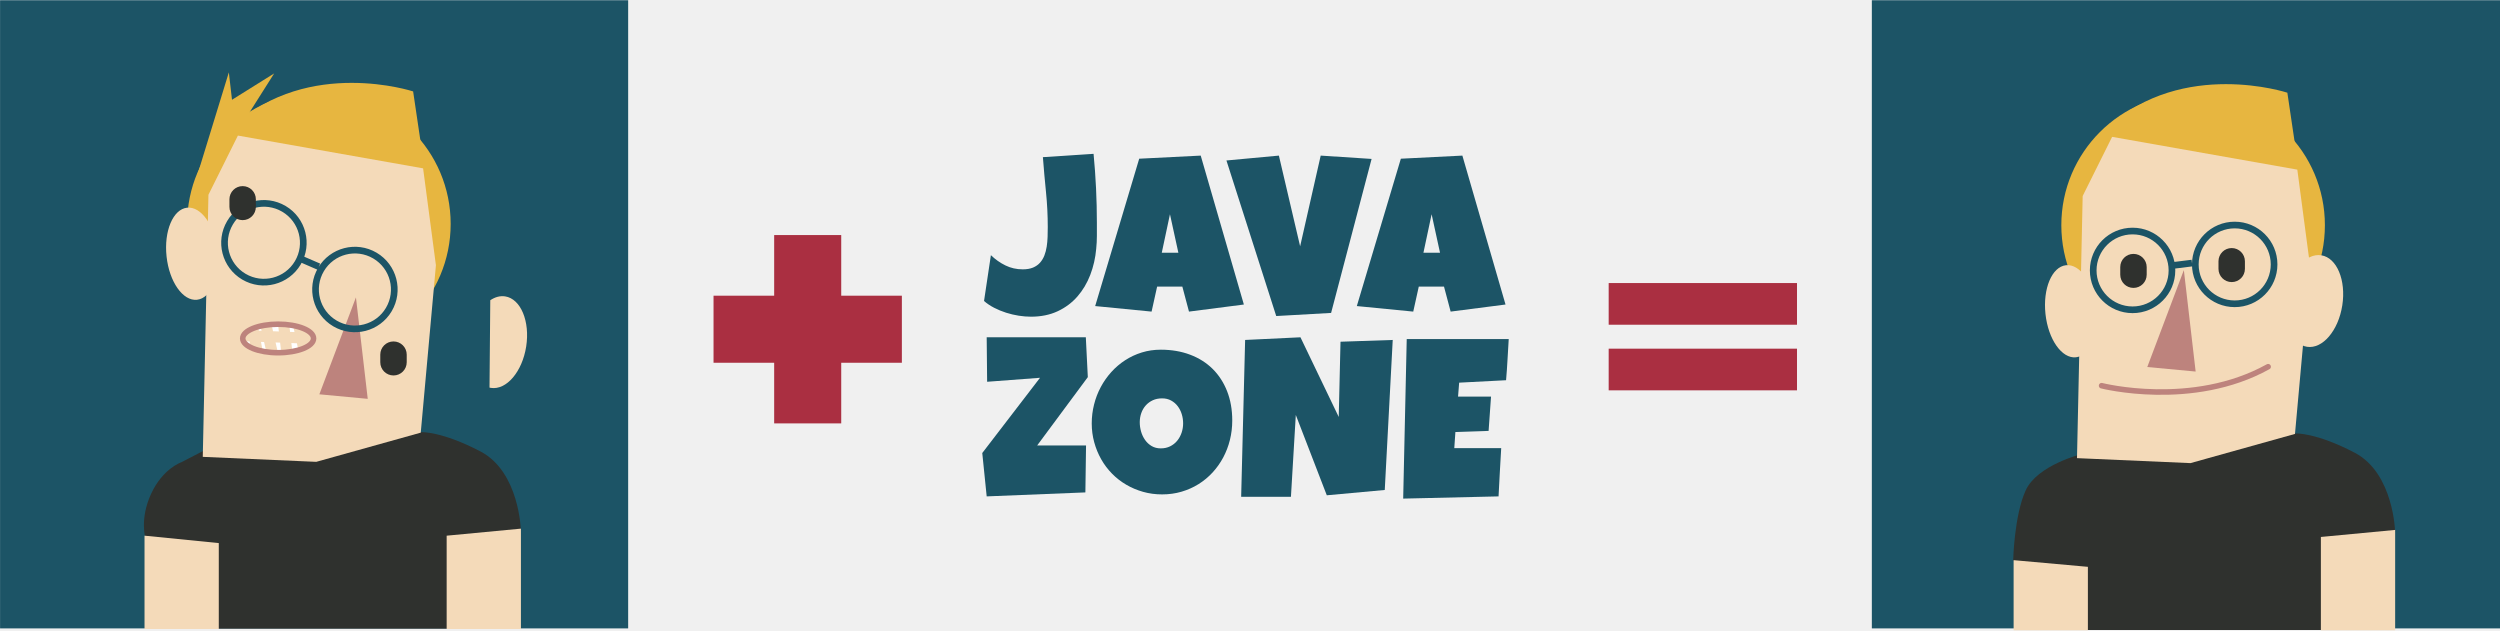
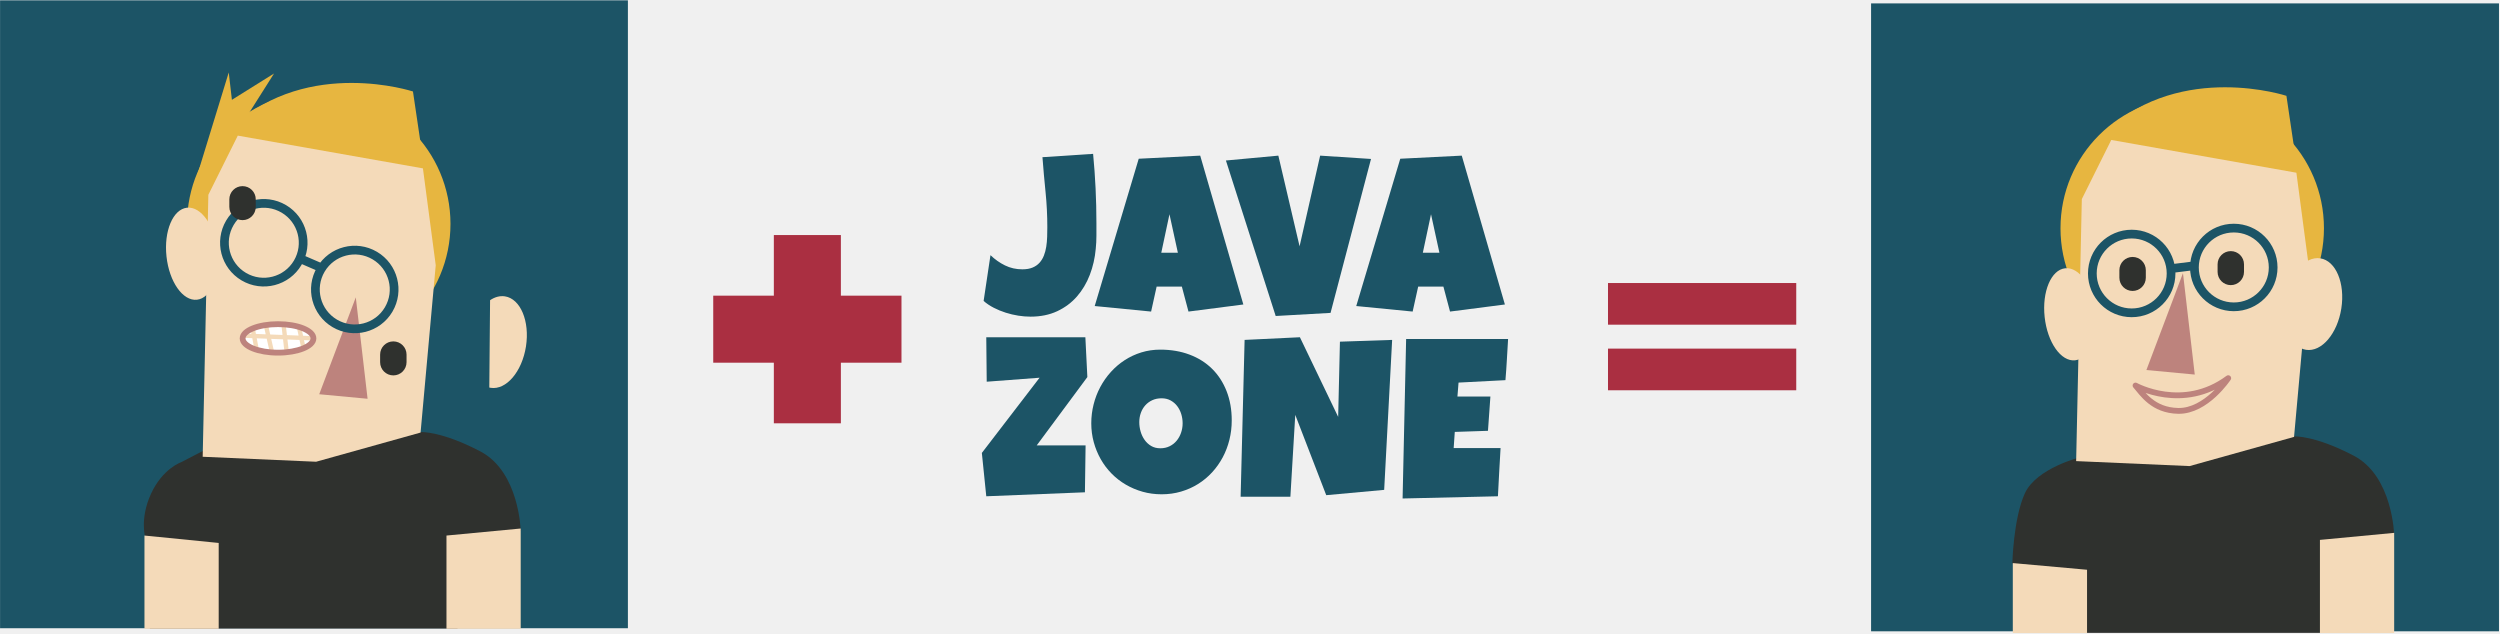
- <svg xmlns="http://www.w3.org/2000/svg" width="900px" height="227px" viewBox="0 0 900 227" version="1.1">
-   <defs />
+ <svg xmlns="http://www.w3.org/2000/svg" xmlns:xlink="http://www.w3.org/1999/xlink" width="860px" height="218px" viewBox="0 0 860 218" version="1.1">
+   <defs>
+     <path id="path-1" d="M0.022,0.115 L859.648,0.115 L859.648,217.787 L0.022,217.787 L0.022,0.115 Z" />
+   </defs>
  <g id="Page-1" stroke="none" stroke-width="1" fill="none" fill-rule="evenodd">
    <g id="web-info-2">
-       <path d="M0.023,0.086 L226.138,0.086 L226.138,226.224 L0.023,226.224 L0.023,0.086 Z" id="Fill-1" fill="#1C5466" />
-       <path d="M187.533,191.126 C187.533,191.126 187.072,169.921 173.012,162.545 C158.952,155.169 151.641,155.58 151.641,155.58 L72.998,162.419 L65.261,166.421 C65.261,166.421 58.558,168.698 54.384,177.804 C50.211,186.91 52.361,193.74 52.361,193.74 L53.962,226.332 L164.793,226.332 L162.95,194.609 L187.533,191.126" id="Fill-3" fill="#2F312E" />
-       <path d="M162.241,80.614 C162.241,106.816 141.001,128.056 114.8,128.056 C88.599,128.056 67.357,106.816 67.357,80.614 C67.357,54.414 88.599,33.173 114.8,33.173 C141.001,33.173 162.241,54.414 162.241,80.614" id="Fill-4" fill="#E7B640" />
-       <path d="M78.32,90.354 C79.305,99.507 75.995,107.369 70.927,107.916 C65.857,108.462 60.948,101.484 59.962,92.332 C58.977,83.179 62.287,75.315 67.356,74.771 C72.425,74.224 77.334,81.203 78.32,90.354" id="Fill-5" fill="#F4DAB9" />
-       <path d="M113.85,166.262 L72.998,164.47 L75.041,70.104 L85.642,48.81 L152.316,60.607 L156.931,95.483 L151.472,155.751 L113.85,166.262" id="Fill-6" fill="#F4DAB9" />
-       <path d="M128.138,107.054 L132.385,143.584 L114.969,141.952 L128.138,107.054" id="Fill-7" fill="#BD837D" />
-       <path d="M94.874,47.784 C94.874,47.784 89.345,50.015 102.913,47.73 C122.622,44.41 152.829,60.607 152.829,60.607 L148.727,32.911 C148.727,32.911 111.285,20.602 84.102,45.221" id="Fill-8" fill="#E7B640" />
-       <path d="M107.219,94.602 C103.239,101.346 94.547,103.585 87.803,99.606 C81.061,95.627 78.821,86.935 82.801,80.191 C86.781,73.448 95.472,71.209 102.215,75.188 C108.958,79.167 111.199,87.859 107.219,94.602 L107.219,94.602 Z M139.98,111.427 C136,118.17 127.308,120.41 120.565,116.43 C113.822,112.451 111.581,103.758 115.561,97.015 C119.541,90.272 128.233,88.033 134.976,92.012 C141.718,95.992 143.959,104.683 139.98,111.427 L139.98,111.427 Z M107.66,92.911 L114.77,95.991 L107.66,92.911 Z" id="Stroke-9" stroke="#1C5466" stroke-width="2.4" />
-       <path d="M160.796,226.438 L187.533,226.438 L187.533,190.311 L160.796,192.846 L160.796,226.438" id="Fill-10" fill="#F4DAB9" />
-       <path d="M52.027,226.438 L78.764,226.438 L78.764,195.511 L52.027,192.846 L52.027,226.438" id="Fill-11" fill="#F4DAB9" />
-       <path d="M92.112,74.489 C92.112,77.116 89.98,79.248 87.352,79.248 C84.723,79.248 82.594,77.116 82.594,74.489 L82.594,71.758 C82.594,69.13 84.723,67 87.352,67 C89.98,67 92.112,69.13 92.112,71.758 L92.112,74.489" id="Fill-12" fill="#2F312E" />
-       <path d="M146.419,130.409 C146.419,133.036 144.286,135.168 141.659,135.168 C139.029,135.168 136.9,133.036 136.9,130.409 L136.9,127.677 C136.9,125.05 139.029,122.919 141.659,122.919 C144.286,122.919 146.419,125.05 146.419,127.677 L146.419,130.409" id="Fill-13" fill="#2F312E" />
-       <path d="M181.865,106.701 C180.035,106.416 178.197,106.94 176.5,108.086 L176.223,139.541 C176.386,139.579 176.552,139.612 176.719,139.639 C182.316,140.513 188.005,133.848 189.427,124.752 C190.847,115.657 187.462,107.575 181.865,106.701" id="Fill-14" fill="#F4DAB9" />
-       <path d="M70.619,64.376 L82.381,26.054 L83.52,35.919 L98.697,26.433 L86.935,45.025" id="Fill-15" fill="#E7B640" />
-       <path d="M112.883,122.064 C112.883,124.899 107.174,127.197 100.131,127.197 C93.089,127.197 87.38,124.899 87.38,122.064 C87.38,119.229 93.089,116.93 100.131,116.93 C107.174,116.93 112.883,119.229 112.883,122.064" id="Fill-16" fill="#FFFFFF" />
-       <path d="M83.516,120.683 L118.073,122.008 M90.472,115.494 L92.901,128.302 M95.219,114.722 L98.421,128.854 M101.733,113.508 L103.5,128.964 M107.032,114.722 L109.792,127.639" id="Stroke-17" stroke="#F4DAB9" stroke-width="4" />
-       <path d="M112.883,121.843 C112.883,124.678 107.174,126.977 100.131,126.977 C93.089,126.977 87.38,124.678 87.38,121.843 C87.38,119.008 93.089,116.709 100.131,116.709 C107.174,116.709 112.883,119.008 112.883,121.843 L112.883,121.843 Z" id="Stroke-18" stroke="#BD837D" stroke-width="2" stroke-linecap="round" />
-       <path d="M394.877,80.234 L394.877,84.894 C394.877,86.434 394.797,87.988 394.638,89.554 C394.346,92.873 393.629,96.013 392.49,98.974 C391.348,101.934 389.8,104.53 387.85,106.76 C385.896,108.991 383.528,110.757 380.739,112.058 C377.951,113.359 374.751,114.009 371.14,114.009 C369.732,114.009 368.265,113.89 366.739,113.651 C365.212,113.412 363.698,113.054 362.198,112.576 C360.698,112.097 359.264,111.507 357.897,110.803 C356.529,110.1 355.314,109.283 354.252,108.354 L356.722,91.864 C358.288,93.377 360.028,94.606 361.94,95.548 C363.851,96.491 365.935,96.962 368.193,96.962 C369.653,96.962 370.887,96.75 371.897,96.325 C372.905,95.9 373.742,95.316 374.406,94.572 C375.07,93.83 375.594,92.96 375.98,91.964 C376.364,90.968 376.643,89.906 376.816,88.777 C376.988,87.649 377.095,86.487 377.135,85.292 C377.175,84.097 377.194,82.916 377.194,81.747 C377.194,77.525 376.982,73.323 376.557,69.141 C376.132,64.959 375.761,60.77 375.442,56.575 L393.685,55.38 C394.478,63.664 394.877,71.949 394.877,80.234" id="Fill-19" fill="#1C5466" />
-       <path d="M424.214,90.988 L421.186,77.127 L418.238,90.988 L424.214,90.988 L424.214,90.988 Z M447.792,109.628 L428.035,112.177 L425.645,103.176 L416.565,103.176 L414.573,112.177 L394.262,110.185 L410.115,57.133 L432.258,56.017 L447.792,109.628 L447.792,109.628 Z" id="Fill-20" fill="#1C5466" />
-       <path d="M493.774,57.212 L479.197,112.655 L459.44,113.771 L441.516,57.77 L460.396,56.017 L468.046,88.678 L475.452,56.017 L493.774,57.212" id="Fill-21" fill="#1C5466" />
-       <path d="M518.407,90.988 L515.383,77.127 L512.435,90.988 L518.407,90.988 L518.407,90.988 Z M541.988,109.628 L522.231,112.177 L519.841,103.176 L510.761,103.176 L508.769,112.177 L488.455,110.185 L504.307,57.133 L526.454,56.017 L541.988,109.628 L541.988,109.628 Z" id="Fill-22" fill="#1C5466" />
-       <path d="M391.614,135.765 L373.371,160.379 L390.976,160.379 L390.737,177.267 L355.208,178.701 L353.615,163.088 L374.406,136.004 L355.368,137.438 L355.208,121.426 L390.897,121.426 L391.614,135.765" id="Fill-23" fill="#1C5466" />
-       <path d="M425.925,152.413 C425.925,151.272 425.758,150.163 425.428,149.088 C425.094,148.012 424.609,147.056 423.971,146.22 C423.338,145.383 422.545,144.706 421.604,144.189 C420.659,143.671 419.578,143.412 418.356,143.412 C417.108,143.412 415.996,143.638 415.013,144.089 C414.03,144.541 413.184,145.158 412.482,145.941 C411.78,146.725 411.242,147.641 410.87,148.689 C410.498,149.739 410.312,150.847 410.312,152.015 C410.312,153.131 410.471,154.246 410.79,155.361 C411.109,156.476 411.587,157.486 412.224,158.388 C412.862,159.291 413.651,160.021 414.592,160.579 C415.537,161.136 416.629,161.415 417.878,161.415 C419.126,161.415 420.249,161.17 421.243,160.678 C422.241,160.187 423.083,159.523 423.774,158.686 C424.465,157.85 424.996,156.888 425.368,155.799 C425.739,154.71 425.925,153.582 425.925,152.413 L425.925,152.413 Z M443.61,151.378 C443.61,153.795 443.33,156.125 442.772,158.368 C442.214,160.612 441.414,162.716 440.363,164.681 C439.315,166.646 438.04,168.445 436.542,170.078 C435.039,171.711 433.355,173.112 431.48,174.28 C429.61,175.449 427.572,176.358 425.368,177.009 C423.163,177.659 420.826,177.984 418.356,177.984 C415.965,177.984 413.689,177.679 411.526,177.068 C409.363,176.458 407.337,175.601 405.452,174.499 C403.566,173.398 401.862,172.07 400.333,170.516 C398.808,168.962 397.506,167.237 396.433,165.338 C395.355,163.44 394.52,161.402 393.921,159.224 C393.325,157.047 393.025,154.777 393.025,152.413 C393.025,150.103 393.306,147.84 393.864,145.622 C394.418,143.406 395.222,141.314 396.273,139.349 C397.32,137.385 398.588,135.579 400.075,133.932 C401.562,132.286 403.228,130.865 405.076,129.671 C406.92,128.476 408.916,127.547 411.067,126.883 C413.218,126.219 415.491,125.887 417.878,125.887 C421.729,125.887 425.242,126.484 428.414,127.679 C431.586,128.874 434.296,130.58 436.542,132.797 C438.784,135.015 440.522,137.696 441.759,140.843 C442.992,143.989 443.61,147.501 443.61,151.378 L443.61,151.378 Z" id="Fill-24" fill="#1C5466" />
-       <path d="M501.382,122.382 L498.513,176.391 L477.645,178.303 L466.49,149.386 L464.737,178.86 L446.817,178.86 L448.247,122.382 L468.163,121.426 L481.944,150.103 L482.581,123.019 L501.382,122.382" id="Fill-25" fill="#1C5466" />
-       <path d="M543.142,122.063 C542.982,124.559 542.838,127.029 542.705,129.472 C542.573,131.915 542.398,134.385 542.185,136.88 L525.297,137.756 L524.899,142.775 L536.771,142.775 L535.895,155.122 L523.943,155.52 L523.544,161.335 L540.433,161.335 C540.273,164.256 540.11,167.158 539.935,170.038 C539.765,172.92 539.609,175.807 539.48,178.701 L505.146,179.498 L506.421,122.063 L543.142,122.063" id="Fill-26" fill="#1C5466" />
-       <path d="M673.862,0.086 L900,0.086 L900,226.224 L673.862,226.224 L673.862,0.086 Z" id="Fill-27" fill="#1C5466" />
-       <path d="M847.734,163.004 C833.672,155.628 826.361,156.04 826.361,156.04 L747.717,162.878 L749.326,163.486 C749.326,163.486 733.428,167.411 729.254,176.518 C725.081,185.624 724.743,201.801 724.743,201.801 L737.097,205.415 L743.255,217.365 L749.326,216.227 L749.705,226.791 L839.516,226.791 L837.672,195.069 L862.255,191.586 C862.255,191.586 861.792,170.38 847.734,163.004" id="Fill-28" fill="#2F312E" />
-       <path d="M836.962,81.073 C836.962,107.275 815.722,128.516 789.522,128.516 C763.319,128.516 742.079,107.275 742.079,81.073 C742.079,54.873 763.319,33.632 789.522,33.632 C815.722,33.632 836.962,54.873 836.962,81.073" id="Fill-29" fill="#E7B640" />
-       <path d="M843.223,109.956 C841.8,119.052 836.112,125.717 830.516,124.843 C824.915,123.969 821.531,115.886 822.954,106.791 C824.373,97.695 830.06,91.032 835.661,91.905 C841.257,92.778 844.642,100.86 843.223,109.956" id="Fill-30" fill="#F4DAB9" />
-       <path d="M754.729,111.064 C755.715,120.216 752.403,128.079 747.334,128.626 C742.269,129.172 737.359,122.194 736.372,113.042 C735.386,103.889 738.698,96.025 743.763,95.48 C748.833,94.934 753.742,101.913 754.729,111.064" id="Fill-31" fill="#F4DAB9" />
-       <path d="M788.57,166.722 L747.717,164.93 L749.762,70.563 L760.363,49.27 L827.036,61.066 L831.65,95.943 L826.194,156.21 L788.57,166.722" id="Fill-32" fill="#F4DAB9" />
-       <path d="M786.187,97.23 L790.433,133.76 L773.017,132.128 L786.187,97.23" id="Fill-33" fill="#BD837D" />
-       <path d="M769.595,48.243 C769.595,48.243 764.067,50.474 777.635,48.189 C797.342,44.869 827.548,61.066 827.548,61.066 L823.447,33.371 C823.447,33.371 786.005,21.062 758.823,45.68" id="Fill-34" fill="#E7B640" />
-       <path d="M781.903,97.348 C781.903,105.179 775.559,111.527 767.728,111.527 C759.897,111.527 753.553,105.179 753.553,97.348 C753.553,89.519 759.897,83.173 767.728,83.173 C775.559,83.173 781.903,89.519 781.903,97.348 L781.903,97.348 Z M818.67,95.187 C818.67,103.017 812.322,109.364 804.495,109.364 C796.663,109.364 790.315,103.017 790.315,95.187 C790.315,87.357 796.663,81.011 804.495,81.011 C812.322,81.011 818.67,87.357 818.67,95.187 L818.67,95.187 Z M781.425,95.668 L789.113,94.707 L781.425,95.668 Z" id="Stroke-35" stroke="#1C5466" stroke-width="2.4" />
-       <path d="M835.516,226.897 L862.255,226.897 L862.255,190.77 L835.516,193.305 L835.516,226.897" id="Fill-36" fill="#F4DAB9" />
-       <path d="M724.902,226.897 L751.64,226.897 L751.64,204.058 L724.902,201.656 L724.902,226.897" id="Fill-37" fill="#F4DAB9" />
-       <path d="M772.809,98.889 C772.809,101.516 770.676,103.648 768.051,103.648 C765.417,103.648 763.289,101.516 763.289,98.889 L763.289,96.158 C763.289,93.531 765.417,91.401 768.051,91.401 C770.676,91.401 772.809,93.531 772.809,96.158 L772.809,98.889" id="Fill-38" fill="#2F312E" />
-       <path d="M808.171,96.791 C808.171,99.418 806.043,101.55 803.413,101.55 C800.784,101.55 798.655,99.418 798.655,96.791 L798.655,94.059 C798.655,91.432 800.784,89.301 803.413,89.301 C806.043,89.301 808.171,91.432 808.171,94.059 L808.171,96.791" id="Fill-39" fill="#2F312E" />
-       <path d="M756.577,138.85 C756.577,138.85 789.207,147.197 816.526,132.02" id="Stroke-40" stroke="#BD837D" stroke-width="2" stroke-linecap="round" stroke-linejoin="round" />
-       <path d="M324.672,106.451 L302.842,106.451 L302.842,84.621 L278.701,84.621 L278.701,106.451 L256.872,106.451 L256.872,130.592 L278.701,130.592 L278.701,152.421 L302.842,152.421 L302.842,130.592 L324.672,130.592 L324.672,106.451" id="Fill-41" fill="#AA2F41" />
-       <path d="M579.123,101.898 L646.922,101.898 L646.922,116.901 L579.123,116.901 L579.123,101.898 Z" id="Fill-42" fill="#AA2F41" />
-       <path d="M579.123,125.52 L646.922,125.52 L646.922,140.523 L579.123,140.523 L579.123,125.52 Z" id="Fill-43" fill="#AA2F41" />
+       <path d="M0.022,0.115 L215.997,0.115 L215.997,216.112 L0.022,216.112 L0.022,0.115 Z" id="Fill-1" fill="#1C5466" />
+       <path d="M179.123,182.587 C179.123,182.587 178.682,162.333 165.253,155.288 C151.823,148.243 144.84,148.636 144.84,148.636 L69.725,155.167 L62.335,158.991 C62.335,158.991 55.932,161.165 51.945,169.863 C47.959,178.561 50.013,185.084 50.013,185.084 L51.542,216.214 L157.403,216.214 L155.643,185.914 L179.123,182.587" id="Fill-3" fill="#2F312E" />
+       <path d="M154.965,77.031 C154.965,102.058 134.677,122.346 109.652,122.346 C84.626,122.346 64.336,102.058 64.336,77.031 C64.336,52.006 84.626,31.718 109.652,31.718 C134.677,31.718 154.965,52.006 154.965,77.031" id="Fill-4" fill="#E7B640" />
+       <path d="M74.807,86.335 C75.749,95.077 72.587,102.586 67.746,103.109 C62.904,103.631 58.214,96.965 57.273,88.224 C56.332,79.481 59.493,71.97 64.335,71.45 C69.177,70.928 73.866,77.594 74.807,86.335" id="Fill-5" fill="#F4DAB9" />
+       <path d="M108.745,158.838 L69.725,157.127 L71.676,66.993 L81.801,46.654 L145.485,57.921 L149.893,91.234 L144.679,148.798 L108.745,158.838" id="Fill-6" fill="#F4DAB9" />
+       <path d="M122.392,102.285 L126.448,137.177 L109.813,135.619 L122.392,102.285" id="Fill-7" fill="#BD837D" />
+       <path d="M90.619,45.674 C90.619,45.674 85.338,47.804 98.297,45.622 C117.122,42.451 145.975,57.921 145.975,57.921 L142.057,31.468 C142.057,31.468 106.294,19.711 80.33,43.226" id="Fill-8" fill="#E7B640" />
+       <path d="M102.411,90.392 C98.609,96.834 90.307,98.972 83.865,95.172 C77.426,91.371 75.286,83.069 79.087,76.627 C82.889,70.187 91.19,68.048 97.63,71.849 C104.071,75.65 106.212,83.952 102.411,90.392 L102.411,90.392 Z M133.702,106.462 C129.901,112.903 121.598,115.042 115.158,111.242 C108.717,107.441 106.577,99.137 110.378,92.697 C114.18,86.256 122.482,84.117 128.922,87.918 C135.362,91.72 137.503,100.021 133.702,106.462 L133.702,106.462 Z M102.832,88.776 L109.623,91.719 L102.832,88.776 Z" id="Stroke-9" stroke="#1C5466" stroke-width="3" />
+       <path d="M153.585,216.315 L179.123,216.315 L179.123,181.808 L153.585,184.23 L153.585,216.315" id="Fill-10" fill="#F4DAB9" />
+       <path d="M49.694,216.315 L75.232,216.315 L75.232,186.775 L49.694,184.23 L49.694,216.315" id="Fill-11" fill="#F4DAB9" />
+       <path d="M87.981,71.181 C87.981,73.69 85.944,75.727 83.434,75.727 C80.923,75.727 78.89,73.69 78.89,71.181 L78.89,68.572 C78.89,66.063 80.923,64.028 83.434,64.028 C85.944,64.028 87.981,66.063 87.981,68.572 L87.981,71.181" id="Fill-12" fill="#2F312E" />
+       <path d="M139.852,124.593 C139.852,127.102 137.815,129.139 135.306,129.139 C132.794,129.139 130.761,127.102 130.761,124.593 L130.761,121.984 C130.761,119.475 132.794,117.439 135.306,117.439 C137.815,117.439 139.852,119.475 139.852,121.984 L139.852,124.593" id="Fill-13" fill="#2F312E" />
+       <path d="M173.709,101.948 C171.961,101.676 170.205,102.176 168.585,103.271 L168.32,133.315 C168.476,133.352 168.634,133.384 168.794,133.409 C174.139,134.244 179.573,127.878 180.932,119.19 C182.288,110.503 179.055,102.783 173.709,101.948" id="Fill-14" fill="#F4DAB9" />
+       <path d="M67.452,61.521 L78.687,24.918 L79.774,34.341 L94.271,25.28 L83.036,43.038" id="Fill-15" fill="#E7B640" />
+       <path d="M107.82,116.622 C107.82,119.331 102.367,121.526 95.641,121.526 C88.914,121.526 83.461,119.331 83.461,116.622 C83.461,113.914 88.914,111.718 95.641,111.718 C102.367,111.718 107.82,113.914 107.82,116.622" id="Fill-16" fill="#FFFFFF" />
+       <path d="M79.771,115.304 L112.777,116.569 M86.414,110.347 L88.734,122.58 M90.949,109.609 L94.007,123.108 M97.171,108.45 L98.858,123.213 M102.232,109.609 L104.869,121.947" id="Stroke-17" stroke="#F4DAB9" stroke-width="1.5" />
+       <path d="M107.821,116.411 C107.821,119.12 102.368,121.315 95.641,121.315 C88.914,121.315 83.461,119.12 83.461,116.411 C83.461,113.703 88.914,111.508 95.641,111.508 C102.368,111.508 107.821,113.703 107.821,116.411 L107.821,116.411 Z" id="Stroke-18" stroke="#BD837D" stroke-width="2" stroke-linecap="round" />
+       <path d="M377.168,76.668 L377.168,81.119 C377.168,82.59 377.092,84.074 376.939,85.57 C376.66,88.741 375.975,91.74 374.888,94.568 C373.797,97.396 372.319,99.875 370.456,102.005 C368.59,104.135 366.328,105.822 363.664,107.065 C361.001,108.307 357.944,108.929 354.495,108.929 C353.151,108.929 351.75,108.815 350.292,108.587 C348.833,108.358 347.387,108.016 345.955,107.559 C344.522,107.103 343.152,106.539 341.846,105.866 C340.539,105.195 339.379,104.415 338.365,103.527 L340.724,87.777 C342.22,89.222 343.881,90.396 345.708,91.296 C347.534,92.196 349.524,92.647 351.681,92.647 C353.075,92.647 354.254,92.444 355.218,92.038 C356.182,91.632 356.981,91.074 357.615,90.364 C358.249,89.654 358.75,88.823 359.118,87.872 C359.485,86.921 359.751,85.906 359.917,84.829 C360.081,83.751 360.183,82.641 360.221,81.5 C360.26,80.358 360.278,79.23 360.278,78.114 C360.278,74.081 360.075,70.067 359.67,66.073 C359.263,62.078 358.909,58.078 358.604,54.07 L376.03,52.929 C376.787,60.842 377.168,68.755 377.168,76.668" id="Fill-19" fill="#1C5466" />
+       <path d="M405.189,86.94 L402.297,73.701 L399.481,86.94 L405.189,86.94 L405.189,86.94 Z M427.71,104.744 L408.839,107.179 L406.556,98.581 L397.883,98.581 L395.981,107.179 L376.581,105.277 L391.722,54.603 L412.872,53.538 L427.71,104.744 L427.71,104.744 Z" id="Fill-20" fill="#1C5466" />
+       <path d="M471.63,54.679 L457.706,107.636 L438.836,108.701 L421.715,55.211 L439.749,53.538 L447.055,84.733 L454.129,53.538 L471.63,54.679" id="Fill-21" fill="#1C5466" />
+       <path d="M495.158,86.94 L492.269,73.701 L489.453,86.94 L495.158,86.94 L495.158,86.94 Z M517.682,104.744 L498.811,107.179 L496.528,98.581 L487.855,98.581 L485.953,107.179 L466.549,105.277 L481.691,54.603 L502.845,53.538 L517.682,104.744 L517.682,104.744 Z" id="Fill-22" fill="#1C5466" />
+       <path d="M374.051,129.709 L356.626,153.22 L373.442,153.22 L373.214,169.35 L339.278,170.72 L337.756,155.806 L357.615,129.937 L339.43,131.307 L339.278,116.013 L373.366,116.013 L374.051,129.709" id="Fill-23" fill="#1C5466" />
+       <path d="M406.824,145.611 C406.824,144.521 406.664,143.462 406.349,142.434 C406.03,141.407 405.566,140.494 404.957,139.695 C404.352,138.896 403.595,138.249 402.696,137.755 C401.794,137.26 400.761,137.013 399.594,137.013 C398.401,137.013 397.34,137.229 396.401,137.66 C395.462,138.091 394.654,138.681 393.984,139.429 C393.313,140.177 392.799,141.052 392.443,142.054 C392.088,143.056 391.911,144.114 391.911,145.231 C391.911,146.296 392.063,147.361 392.367,148.426 C392.672,149.491 393.128,150.456 393.737,151.317 C394.346,152.18 395.1,152.877 395.999,153.41 C396.901,153.943 397.945,154.209 399.137,154.209 C400.329,154.209 401.402,153.974 402.352,153.505 C403.305,153.036 404.109,152.402 404.769,151.602 C405.429,150.804 405.936,149.885 406.291,148.845 C406.646,147.805 406.824,146.727 406.824,145.611 L406.824,145.611 Z M423.716,144.622 C423.716,146.93 423.448,149.155 422.915,151.298 C422.382,153.442 421.617,155.452 420.614,157.328 C419.613,159.205 418.396,160.923 416.964,162.483 C415.529,164.043 413.92,165.381 412.13,166.497 C410.343,167.613 408.397,168.482 406.291,169.103 C404.186,169.724 401.953,170.035 399.594,170.035 C397.311,170.035 395.136,169.744 393.07,169.16 C391.005,168.577 389.069,167.759 387.268,166.706 C385.467,165.654 383.84,164.385 382.379,162.902 C380.922,161.418 379.679,159.77 378.654,157.956 C377.624,156.143 376.827,154.196 376.255,152.116 C375.686,150.037 375.399,147.869 375.399,145.611 C375.399,143.404 375.667,141.243 376.2,139.124 C376.729,137.007 377.498,135.009 378.501,133.133 C379.502,131.256 380.712,129.531 382.133,127.958 C383.553,126.386 385.144,125.029 386.909,123.888 C388.671,122.747 390.577,121.859 392.632,121.225 C394.687,120.591 396.858,120.274 399.137,120.274 C402.816,120.274 406.172,120.844 409.201,121.986 C412.231,123.127 414.819,124.757 416.964,126.874 C419.106,128.992 420.766,131.554 421.947,134.559 C423.125,137.564 423.716,140.919 423.716,144.622 L423.716,144.622 Z" id="Fill-24" fill="#1C5466" />
+       <path d="M478.896,116.926 L476.157,168.513 L456.224,170.339 L445.569,142.719 L443.895,170.871 L426.778,170.871 L428.144,116.926 L447.167,116.013 L460.33,143.404 L460.939,117.535 L478.896,116.926" id="Fill-25" fill="#1C5466" />
+       <path d="M518.783,116.622 C518.631,119.006 518.493,121.365 518.367,123.698 C518.24,126.031 518.073,128.39 517.87,130.774 L501.739,131.611 L501.359,136.404 L512.698,136.404 L511.861,148.198 L500.445,148.578 L500.065,154.132 L516.196,154.132 C516.043,156.923 515.888,159.694 515.721,162.445 C515.558,165.197 515.409,167.955 515.286,170.72 L482.492,171.48 L483.709,116.622 L518.783,116.622" id="Fill-26" fill="#1C5466" />
+       <path d="M310.111,101.709 L289.261,101.709 L289.261,80.858 L266.202,80.858 L266.202,101.709 L245.352,101.709 L245.352,124.768 L266.202,124.768 L266.202,145.618 L289.261,145.618 L289.261,124.768 L310.111,124.768 L310.111,101.709" id="Fill-27" fill="#AA2F41" />
+       <path d="M553.151,97.36 L617.91,97.36 L617.91,111.691 L553.151,111.691 L553.151,97.36 Z" id="Fill-28" fill="#AA2F41" />
+       <path d="M553.151,119.923 L617.91,119.923 L617.91,134.254 L553.151,134.254 L553.151,119.923 Z" id="Fill-29" fill="#AA2F41" />
+       <path d="M643.652,1.169 L859.648,1.169 L859.648,217.166 L643.652,217.166 L643.652,1.169 Z" id="Fill-30" fill="#1C5466" />
+       <path d="M809.726,156.781 C796.295,149.736 789.312,150.129 789.312,150.129 L714.195,156.661 L715.732,157.242 C715.732,157.242 700.547,160.991 696.56,169.689 C692.574,178.386 692.251,193.838 692.251,193.838 L704.051,197.29 L709.933,208.704 L715.732,207.617 L716.094,217.708 L801.877,217.708 L800.115,187.408 L823.596,184.081 C823.596,184.081 823.154,163.826 809.726,156.781" id="Fill-31" fill="#2F312E" />
+       <path d="M799.438,78.525 C799.438,103.552 779.15,123.84 754.125,123.84 C729.097,123.84 708.81,103.552 708.81,78.525 C708.81,53.499 729.097,33.211 754.125,33.211 C779.15,33.211 799.438,53.499 799.438,78.525" id="Fill-32" fill="#E7B640" />
+       <path d="M805.417,106.112 C804.058,114.8 798.622,121.167 793.277,120.332 C787.931,119.496 784.698,111.776 786.054,103.089 C787.413,94.401 792.845,88.037 798.195,88.87 C803.54,89.705 806.773,97.425 805.417,106.112" id="Fill-33" fill="#F4DAB9" />
+       <path d="M720.892,107.171 C721.835,115.913 718.671,123.423 713.829,123.945 C708.987,124.467 704.301,117.801 703.359,109.06 C702.417,100.317 705.577,92.806 710.419,92.286 C715.261,91.764 719.95,98.43 720.892,107.171" id="Fill-34" fill="#F4DAB9" />
+       <path d="M753.216,160.332 L714.195,158.62 L716.148,68.486 L726.274,48.147 L789.957,59.415 L794.364,92.727 L789.152,150.292 L753.216,160.332" id="Fill-35" fill="#F4DAB9" />
+       <path d="M750.94,93.957 L754.995,128.849 L738.361,127.29 L750.94,93.957" id="Fill-36" fill="#BD837D" />
+       <path d="M735.092,47.167 C735.092,47.167 729.811,49.298 742.771,47.116 C761.595,43.944 790.446,59.415 790.446,59.415 L786.529,32.962 C786.529,32.962 750.766,21.204 724.803,44.719" id="Fill-37" fill="#E7B640" />
+       <g id="Group-42">
+         <mask id="mask-2" fill="white">
+           <use xlink:href="#path-1" />
+         </mask>
+         <g id="Clip-39" />
+         <path d="M746.848,94.07 C746.848,101.55 740.785,107.612 733.309,107.612 C725.828,107.612 719.765,101.55 719.765,94.07 C719.765,86.592 725.828,80.53 733.309,80.53 C740.785,80.53 746.848,86.592 746.848,94.07 L746.848,94.07 Z M781.966,92.006 C781.966,99.484 775.903,105.547 768.426,105.547 C760.946,105.547 754.883,99.484 754.883,92.006 C754.883,84.526 760.946,78.465 768.426,78.465 C775.903,78.465 781.966,84.526 781.966,92.006 L781.966,92.006 Z M746.392,92.465 L753.734,91.547 L746.392,92.465 Z" id="Stroke-38" stroke="#1C5466" stroke-width="3" mask="url(#mask-2)" />
+         <path d="M798.057,217.809 L823.596,217.809 L823.596,183.302 L798.057,185.723 L798.057,217.809" id="Fill-40" fill="#F4DAB9" mask="url(#mask-2)" />
+         <path d="M692.403,217.809 L717.942,217.809 L717.942,195.994 L692.403,193.699 L692.403,217.809" id="Fill-41" fill="#F4DAB9" mask="url(#mask-2)" />
+       </g>
+       <path d="M738.161,95.542 C738.161,98.051 736.124,100.087 733.617,100.087 C731.101,100.087 729.068,98.051 729.068,95.542 L729.068,92.933 C729.068,90.424 731.101,88.389 733.617,88.389 C736.124,88.389 738.161,90.424 738.161,92.933 L738.161,95.542" id="Fill-43" fill="#2F312E" />
+       <path d="M771.938,93.537 C771.938,96.046 769.901,98.083 767.393,98.083 C764.882,98.083 762.849,96.046 762.849,93.537 L762.849,90.928 C762.849,88.419 764.882,86.384 767.393,86.384 C769.901,86.384 771.938,88.419 771.938,90.928 L771.938,93.537" id="Fill-44" fill="#2F312E" />
+       <path d="M734.62,132.624 C734.62,132.624 750.929,141.685 766.513,130.088 C766.513,130.088 758.956,141.543 749.302,141.346 C740.575,141.168 737.016,135.369 734.62,132.624 L734.62,132.624 Z" id="Stroke-45" stroke="#BD837D" stroke-width="2" stroke-linecap="round" stroke-linejoin="round" />
    </g>
  </g>
</svg>
